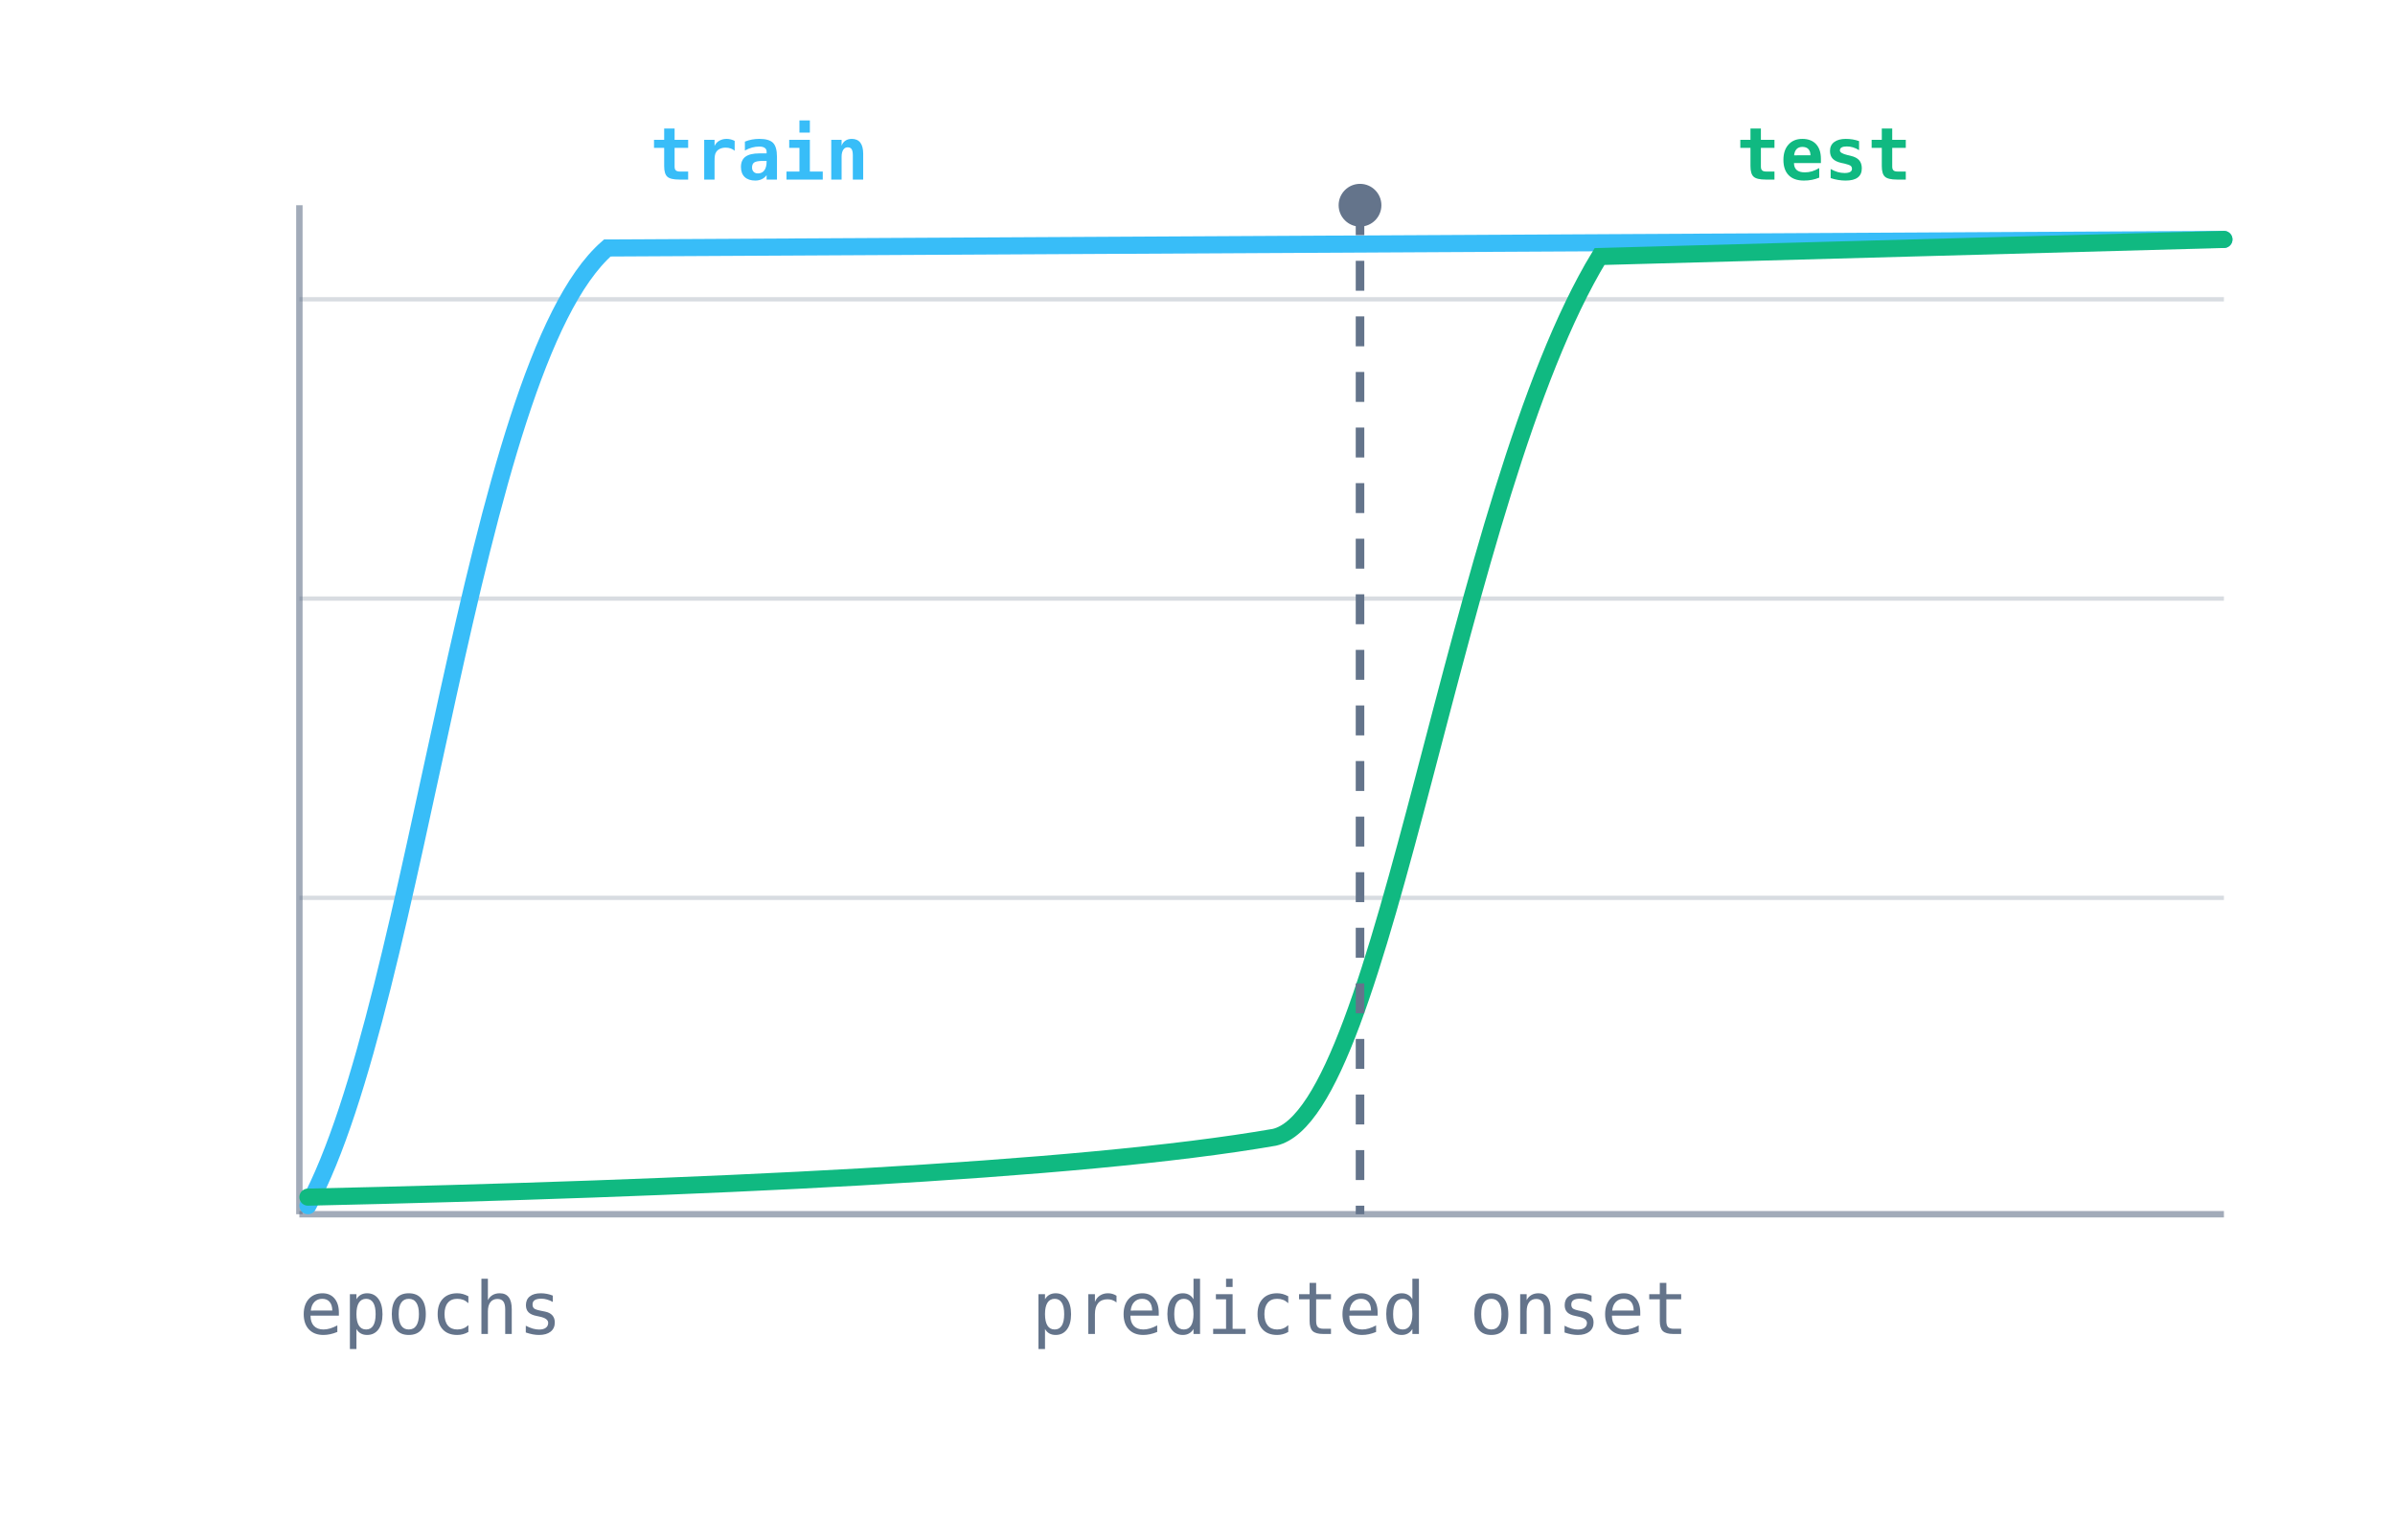
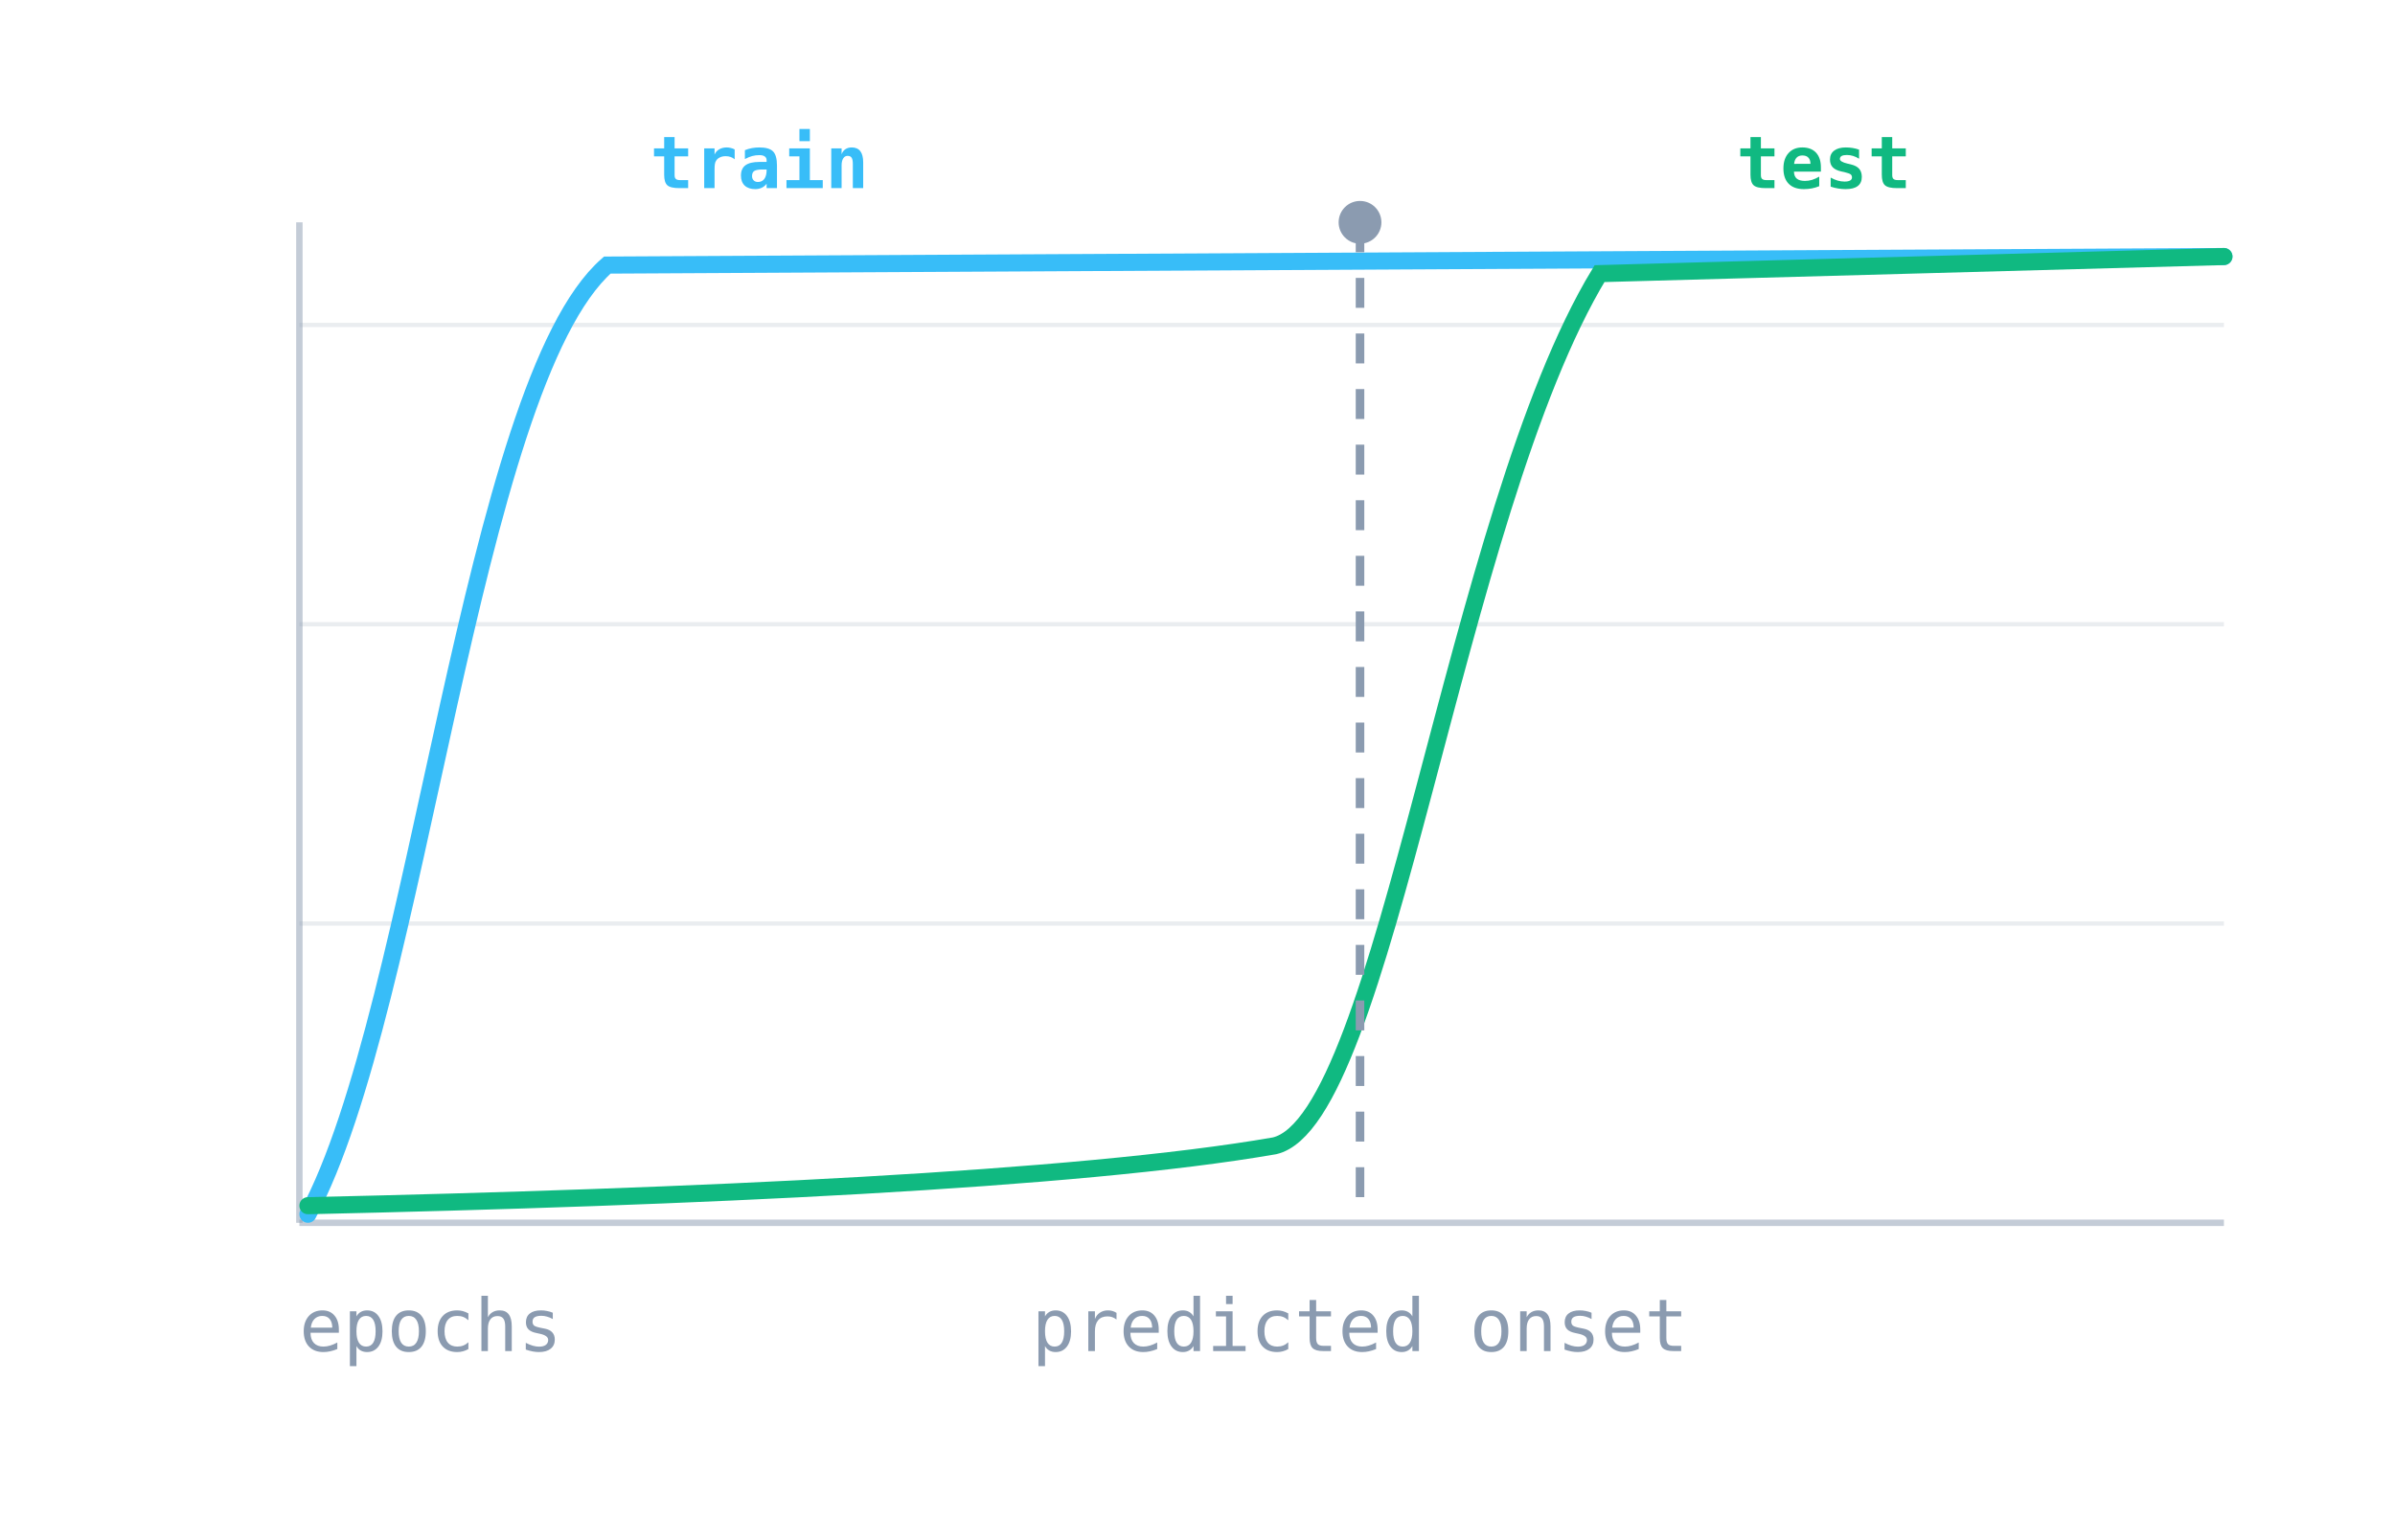
- <svg xmlns="http://www.w3.org/2000/svg" viewBox="0 0 560 360" width="560" height="360" role="img" aria-label="Grokking curves: training accuracy saturates early while test accuracy jumps much later, with a predicted onset marker before the jump">
-   <g stroke="#64748b" stroke-opacity=".25" stroke-width="1">
-     <line x1="70" y1="70" x2="520" y2="70" />
-     <line x1="70" y1="140" x2="520" y2="140" />
-     <line x1="70" y1="210" x2="520" y2="210" />
+ <svg xmlns="http://www.w3.org/2000/svg" viewBox="0 0 560 360" width="560" height="360" role="img" aria-label="Training accuracy saturates early while test accuracy jumps much later, with a predicted onset marker placed before the jump">
+   <g stroke="#8b9bb0" stroke-opacity=".18" stroke-width="1">
+     <line x1="70" y1="76" x2="520" y2="76" />
+     <line x1="70" y1="146" x2="520" y2="146" />
+     <line x1="70" y1="216" x2="520" y2="216" />
  </g>
-   <g stroke="#64748b" stroke-opacity=".6" stroke-width="1.5">
-     <line x1="70" y1="284" x2="520" y2="284" />
-     <line x1="70" y1="48" x2="70" y2="284" />
+   <g stroke="#8b9bb0" stroke-opacity=".5" stroke-width="1.5">
+     <line x1="70" y1="286" x2="520" y2="286" />
+     <line x1="70" y1="52" x2="70" y2="286" />
  </g>
-   <path d="M72 282 C 98 234, 110 86, 142 58 L520 56" fill="none" stroke="#38bdf8" stroke-width="4" stroke-linecap="round" />
-   <path d="M72 280 C 162 278, 252 274, 298 266 C 324 260, 340 116, 374 60 L520 56" fill="none" stroke="#10b981" stroke-width="4" stroke-linecap="round" />
-   <line x1="318" y1="48" x2="318" y2="284" stroke="#64748b" stroke-width="2" stroke-dasharray="7 6" />
-   <circle cx="318" cy="48" r="5" fill="#64748b" />
+   <path d="M72 284 C 98 236, 110 90, 142 62 L520 60" fill="none" stroke="#38bdf8" stroke-width="4" stroke-linecap="round" />
+   <path d="M72 282 C 162 280, 252 276, 298 268 C 324 262, 340 120, 374 64 L520 60" fill="none" stroke="#10b981" stroke-width="4" stroke-linecap="round" />
+   <line x1="318" y1="52" x2="318" y2="286" stroke="#8b9bb0" stroke-width="2" stroke-dasharray="7 6" />
+   <circle cx="318" cy="52" r="5" fill="#8b9bb0" />
  <g font-family="ui-monospace, SFMono-Regular, Menlo, Consolas, monospace" font-size="17">
-     <text x="152" y="42" fill="#38bdf8" font-weight="600">train</text>
-     <text x="406" y="42" fill="#10b981" font-weight="600">test</text>
-     <text x="318" y="312" fill="#64748b" text-anchor="middle">predicted onset</text>
-     <text x="70" y="312" fill="#64748b">epochs</text>
+     <text x="152" y="44" fill="#38bdf8" font-weight="600">train</text>
+     <text x="406" y="44" fill="#10b981" font-weight="600">test</text>
+     <text x="318" y="316" fill="#8b9bb0" text-anchor="middle">predicted onset</text>
+     <text x="70" y="316" fill="#8b9bb0">epochs</text>
  </g>
</svg>
